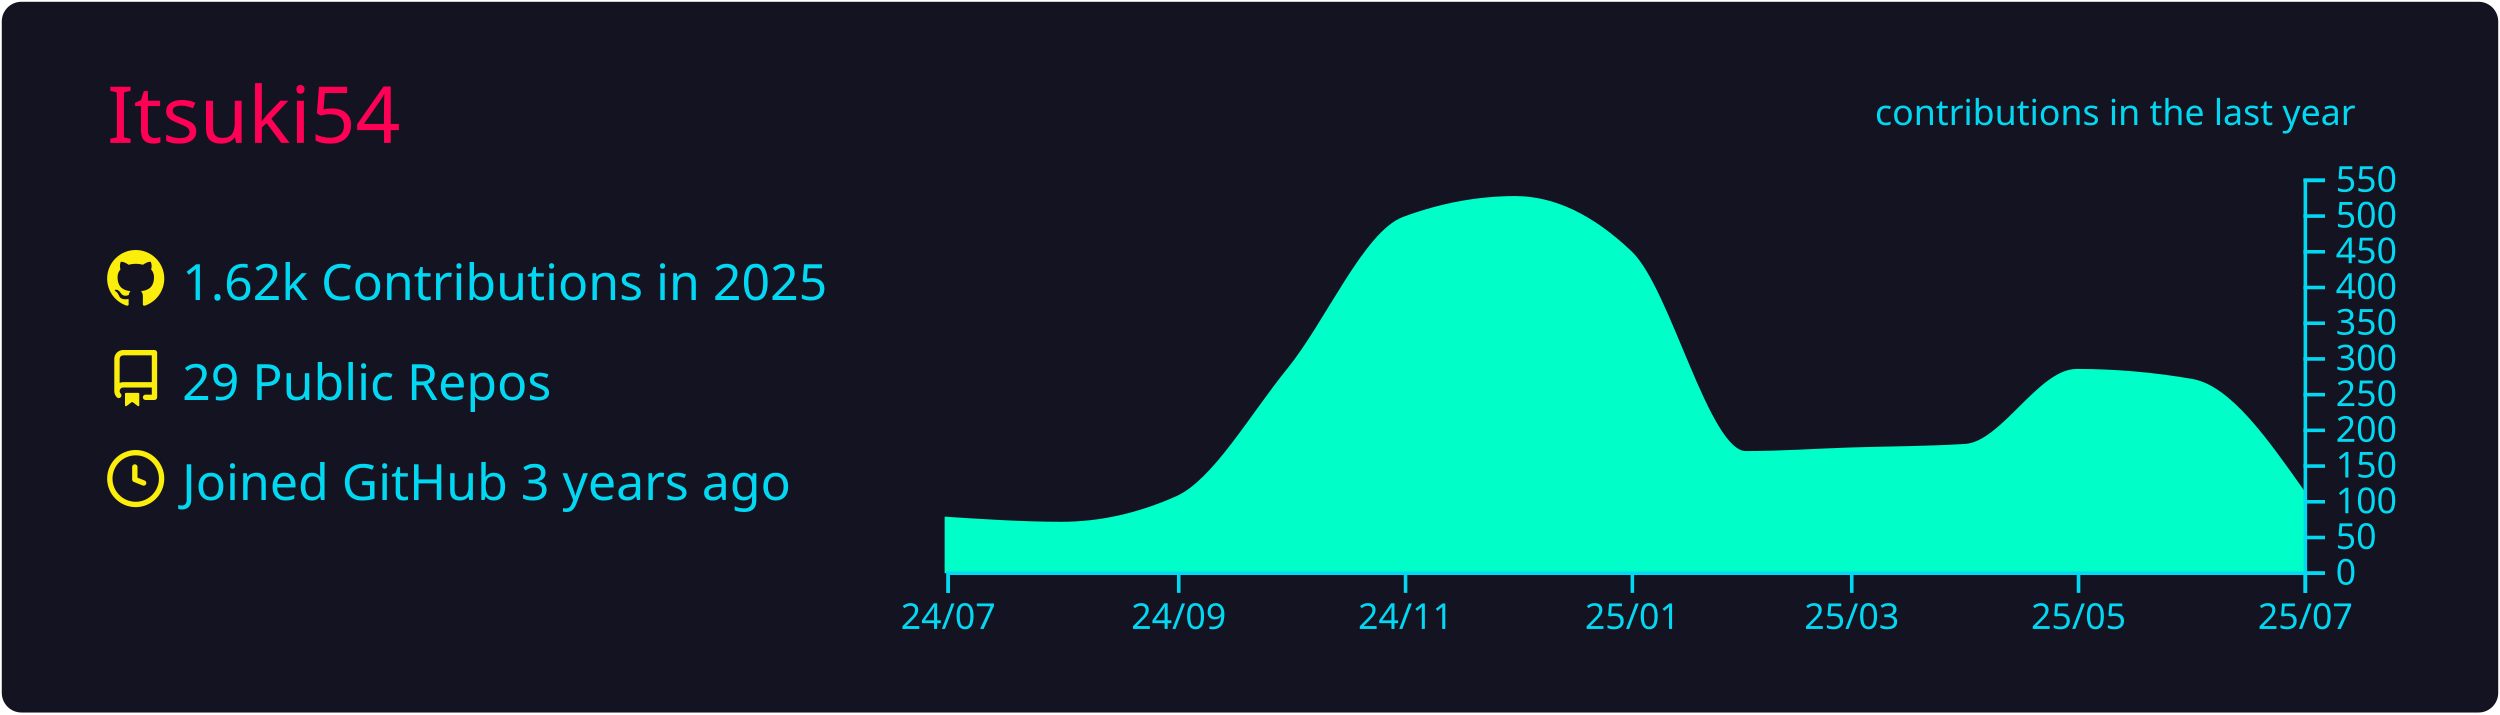
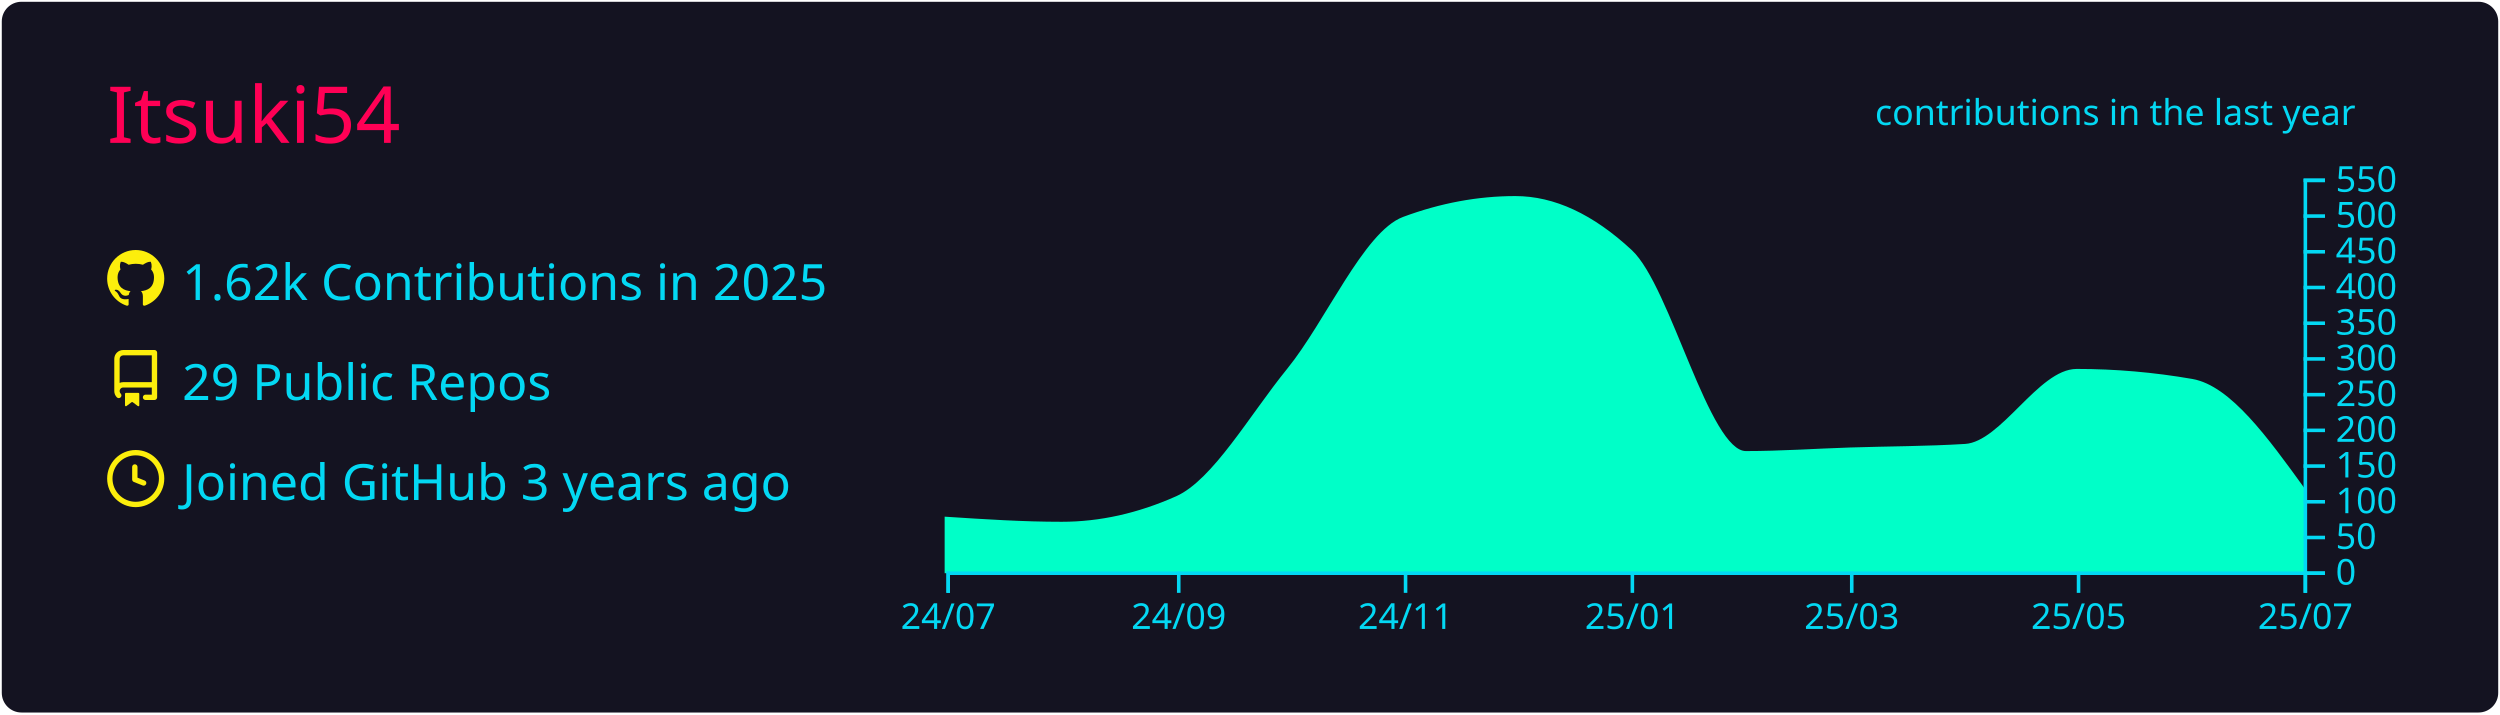
<svg xmlns="http://www.w3.org/2000/svg" width="700" height="200" viewBox="0 0 700 200">
  <style>* {
          font-family: 'Segoe UI', Ubuntu, "Helvetica Neue", Sans-Serif
        }</style>
  <rect x="1" y="1" rx="5" ry="5" height="99%" width="99.714%" stroke="#141321" stroke-width="1" fill="#141321" stroke-opacity="1" />
  <text x="30" y="40" style="font-size: 22px; fill: #ff0055;">Itsuki54</text>
  <g transform="translate(0,40)">
    <g transform="translate(30,30)">
      <g transform="translate(0,0)" width="14" height="14" fill="#fcee0c">
        <path fill-rule="evenodd" d="M8 0C3.58 0 0 3.58 0 8c0 3.54 2.29 6.53 5.47 7.59.4.07.55-.17.55-.38 0-.19-.01-.82-.01-1.49-2.01.37-2.53-.49-2.69-.94-.09-.23-.48-.94-.82-1.13-.28-.15-.68-.52-.01-.53.63-.01 1.08.58 1.23.82.72 1.21 1.87.87 2.33.66.07-.52.28-.87.51-1.07-1.78-.2-3.64-.89-3.64-3.95 0-.87.31-1.59.82-2.15-.08-.2-.36-1.02.08-2.12 0 0 .67-.21 2.2.82.64-.18 1.32-.27 2-.27.68 0 1.36.09 2 .27 1.53-1.04 2.2-.82 2.2-.82.44 1.1.16 1.92.08 2.12.51.56.82 1.27.82 2.15 0 3.07-1.87 3.75-3.65 3.95.29.25.54.73.54 1.48 0 1.07-.01 1.93-.01 2.2 0 .21.15.46.55.38A8.013 8.013 0 0016 8c0-4.42-3.58-8-8-8z" />
      </g>
      <g transform="translate(0,28)" width="14" height="14" fill="#fcee0c">
        <path fill-rule="evenodd" d="M2 2.5A2.5 2.5 0 014.5 0h8.75a.75.75 0 01.75.75v12.5a.75.75 0 01-.75.75h-2.5a.75.75 0 110-1.5h1.75v-2h-8a1 1 0 00-.714 1.7.75.75 0 01-1.072 1.05A2.495 2.495 0 012 11.5v-9zm10.5-1V9h-8c-.356 0-.694.074-1 .208V2.5a1 1 0 011-1h8zM5 12.25v3.25a.25.25 0 00.4.2l1.45-1.087a.25.25 0 01.3 0L8.6 15.7a.25.25 0 00.4-.2v-3.25a.25.25 0 00-.25-.25h-3.5a.25.25 0 00-.25.25z" />
      </g>
      <g transform="translate(0,56)" width="14" height="14" fill="#fcee0c">
        <path fill-rule="evenodd" d="M1.5 8a6.5 6.5 0 1113 0 6.5 6.5 0 01-13 0zM8 0a8 8 0 100 16A8 8 0 008 0zm.5 4.75a.75.75 0 00-1.5 0v3.5a.75.75 0 00.471.696l2.5 1a.75.75 0 00.557-1.392L8.5 7.742V4.75z" />
      </g>
      <text x="21" y="14" style="fill: #03d8f3; font-size: 14px;">1.62k Contributions in 2025</text>
      <text x="21" y="42" style="fill: #03d8f3; font-size: 14px;">29 Public Repos</text>
      <text x="21" y="70" style="fill: #03d8f3; font-size: 14px;">Joined GitHub 3 years ago</text>
    </g>
    <g color="#00ffc8" transform="translate(295,10)">
-       <path transform="translate(-30,0)" stroke="#00ffc8" fill="#00ffc8" opacity="1" d="M0,95.2C10.758,95.9,21.516,96.6,32.274,96.6C43.032,96.6,53.79,94.2,64.548,89.4C74.959,84.755,85.37,66.391,95.781,53.6C106.539,40.383,117.297,15.196,128.055,11.2C138.466,7.333,148.877,5.4,159.288,5.4C170.046,5.4,180.804,10.533,191.562,20.8C202.32,31.067,213.078,76.8,223.836,76.8C233.553,76.8,243.269,76.118,252.986,75.8C263.744,75.448,274.502,75.467,285.26,74.8C295.671,74.155,306.082,53.8,316.493,53.8C327.251,53.8,338.009,54.733,348.767,56.6C359.178,58.406,369.589,73.203,380,88L380,110C369.589,110,359.178,110,348.767,110C338.009,110,327.251,110,316.493,110C306.082,110,295.671,110,285.26,110C274.502,110,263.744,110,252.986,110C243.269,110,233.553,110,223.836,110C213.078,110,202.32,110,191.562,110C180.804,110,170.046,110,159.288,110C148.877,110,138.466,110,128.055,110C117.297,110,106.539,110,95.781,110C85.37,110,74.959,110,64.548,110C53.79,110,43.032,110,32.274,110C21.516,110,10.758,110,0,110Z" />
+       <path transform="translate(-30,0)" stroke="#00ffc8" fill="#00ffc8" opacity="1" d="M0,95.2C10.758,95.9,21.516,96.6,32.274,96.6C43.032,96.6,53.79,94.2,64.548,89.4C74.959,84.755,85.37,66.391,95.781,53.6C106.539,40.383,117.297,15.196,128.055,11.2C138.466,7.333,148.877,5.4,159.288,5.4C170.046,5.4,180.804,10.4,191.562,20.4C202.32,30.4,213.078,76.8,223.836,76.8C233.553,76.8,243.269,76.118,252.986,75.8C263.744,75.448,274.502,75.467,285.26,74.8C295.671,74.155,306.082,53.8,316.493,53.8C327.251,53.8,338.009,54.733,348.767,56.6C359.178,58.406,369.589,72.803,380,87.2L380,110C369.589,110,359.178,110,348.767,110C338.009,110,327.251,110,316.493,110C306.082,110,295.671,110,285.26,110C274.502,110,263.744,110,252.986,110C243.269,110,233.553,110,223.836,110C213.078,110,202.32,110,191.562,110C180.804,110,170.046,110,159.288,110C148.877,110,138.466,110,128.055,110C117.297,110,106.539,110,95.781,110C85.37,110,74.959,110,64.548,110C53.79,110,43.032,110,32.274,110C21.516,110,10.758,110,0,110Z" />
      <g color="#03d8f3" transform="translate(-30,110)" fill="none" font-size="10" font-family="sans-serif" text-anchor="middle">
        <path class="domain" stroke="currentColor" d="M0.5,6V0.5H380.5V6" />
        <g class="tick" opacity="1" transform="translate(0.5,0)">
          <line stroke="currentColor" y2="6" />
          <text fill="currentColor" y="9" dy="0.71em">24/07</text>
        </g>
        <g class="tick" opacity="1" transform="translate(65.04795,0)">
          <line stroke="currentColor" y2="6" />
          <text fill="currentColor" y="9" dy="0.71em">24/09</text>
        </g>
        <g class="tick" opacity="1" transform="translate(128.5548,0)">
          <line stroke="currentColor" y2="6" />
          <text fill="currentColor" y="9" dy="0.71em">24/11</text>
        </g>
        <g class="tick" opacity="1" transform="translate(192.0616,0)">
          <line stroke="currentColor" y2="6" />
          <text fill="currentColor" y="9" dy="0.71em">25/01</text>
        </g>
        <g class="tick" opacity="1" transform="translate(253.4863,0)">
          <line stroke="currentColor" y2="6" />
          <text fill="currentColor" y="9" dy="0.71em">25/03</text>
        </g>
        <g class="tick" opacity="1" transform="translate(316.9932,0)">
          <line stroke="currentColor" y2="6" />
          <text fill="currentColor" y="9" dy="0.71em">25/05</text>
        </g>
        <g class="tick" opacity="1" transform="translate(380.5,0)">
          <line stroke="currentColor" y2="6" />
          <text fill="currentColor" y="9" dy="0.71em">25/07</text>
        </g>
      </g>
      <g color="#03d8f3" transform="translate(350,0)" fill="none" font-size="10" font-family="sans-serif" text-anchor="start">
        <path class="domain" stroke="currentColor" d="M6,110.5H0.5V0.5H6" />
        <g class="tick" opacity="1" transform="translate(0,110.5)">
          <line stroke="currentColor" x2="6" />
          <text fill="currentColor" x="9" dy="0.32em">0</text>
        </g>
        <g class="tick" opacity="1" transform="translate(0,100.5)">
          <line stroke="currentColor" x2="6" />
          <text fill="currentColor" x="9" dy="0.32em">50</text>
        </g>
        <g class="tick" opacity="1" transform="translate(0,90.5)">
          <line stroke="currentColor" x2="6" />
          <text fill="currentColor" x="9" dy="0.32em">100</text>
        </g>
        <g class="tick" opacity="1" transform="translate(0,80.5)">
          <line stroke="currentColor" x2="6" />
          <text fill="currentColor" x="9" dy="0.32em">150</text>
        </g>
        <g class="tick" opacity="1" transform="translate(0,70.5)">
          <line stroke="currentColor" x2="6" />
          <text fill="currentColor" x="9" dy="0.32em">200</text>
        </g>
        <g class="tick" opacity="1" transform="translate(0,60.5)">
          <line stroke="currentColor" x2="6" />
          <text fill="currentColor" x="9" dy="0.32em">250</text>
        </g>
        <g class="tick" opacity="1" transform="translate(0,50.5)">
          <line stroke="currentColor" x2="6" />
          <text fill="currentColor" x="9" dy="0.32em">300</text>
        </g>
        <g class="tick" opacity="1" transform="translate(0,40.5)">
          <line stroke="currentColor" x2="6" />
          <text fill="currentColor" x="9" dy="0.32em">350</text>
        </g>
        <g class="tick" opacity="1" transform="translate(0,30.5)">
          <line stroke="currentColor" x2="6" />
          <text fill="currentColor" x="9" dy="0.32em">400</text>
        </g>
        <g class="tick" opacity="1" transform="translate(0,20.5)">
          <line stroke="currentColor" x2="6" />
          <text fill="currentColor" x="9" dy="0.32em">450</text>
        </g>
        <g class="tick" opacity="1" transform="translate(0,10.5)">
          <line stroke="currentColor" x2="6" />
          <text fill="currentColor" x="9" dy="0.32em">500</text>
        </g>
        <g class="tick" opacity="1" transform="translate(0,0.5)">
          <line stroke="currentColor" x2="6" />
          <text fill="currentColor" x="9" dy="0.32em">550</text>
        </g>
      </g>
      <g>
        <text y="-15" x="230" style="fill: #03d8f3; font-size: 10px;">contributions in the last year</text>
      </g>
    </g>
  </g>
</svg>
